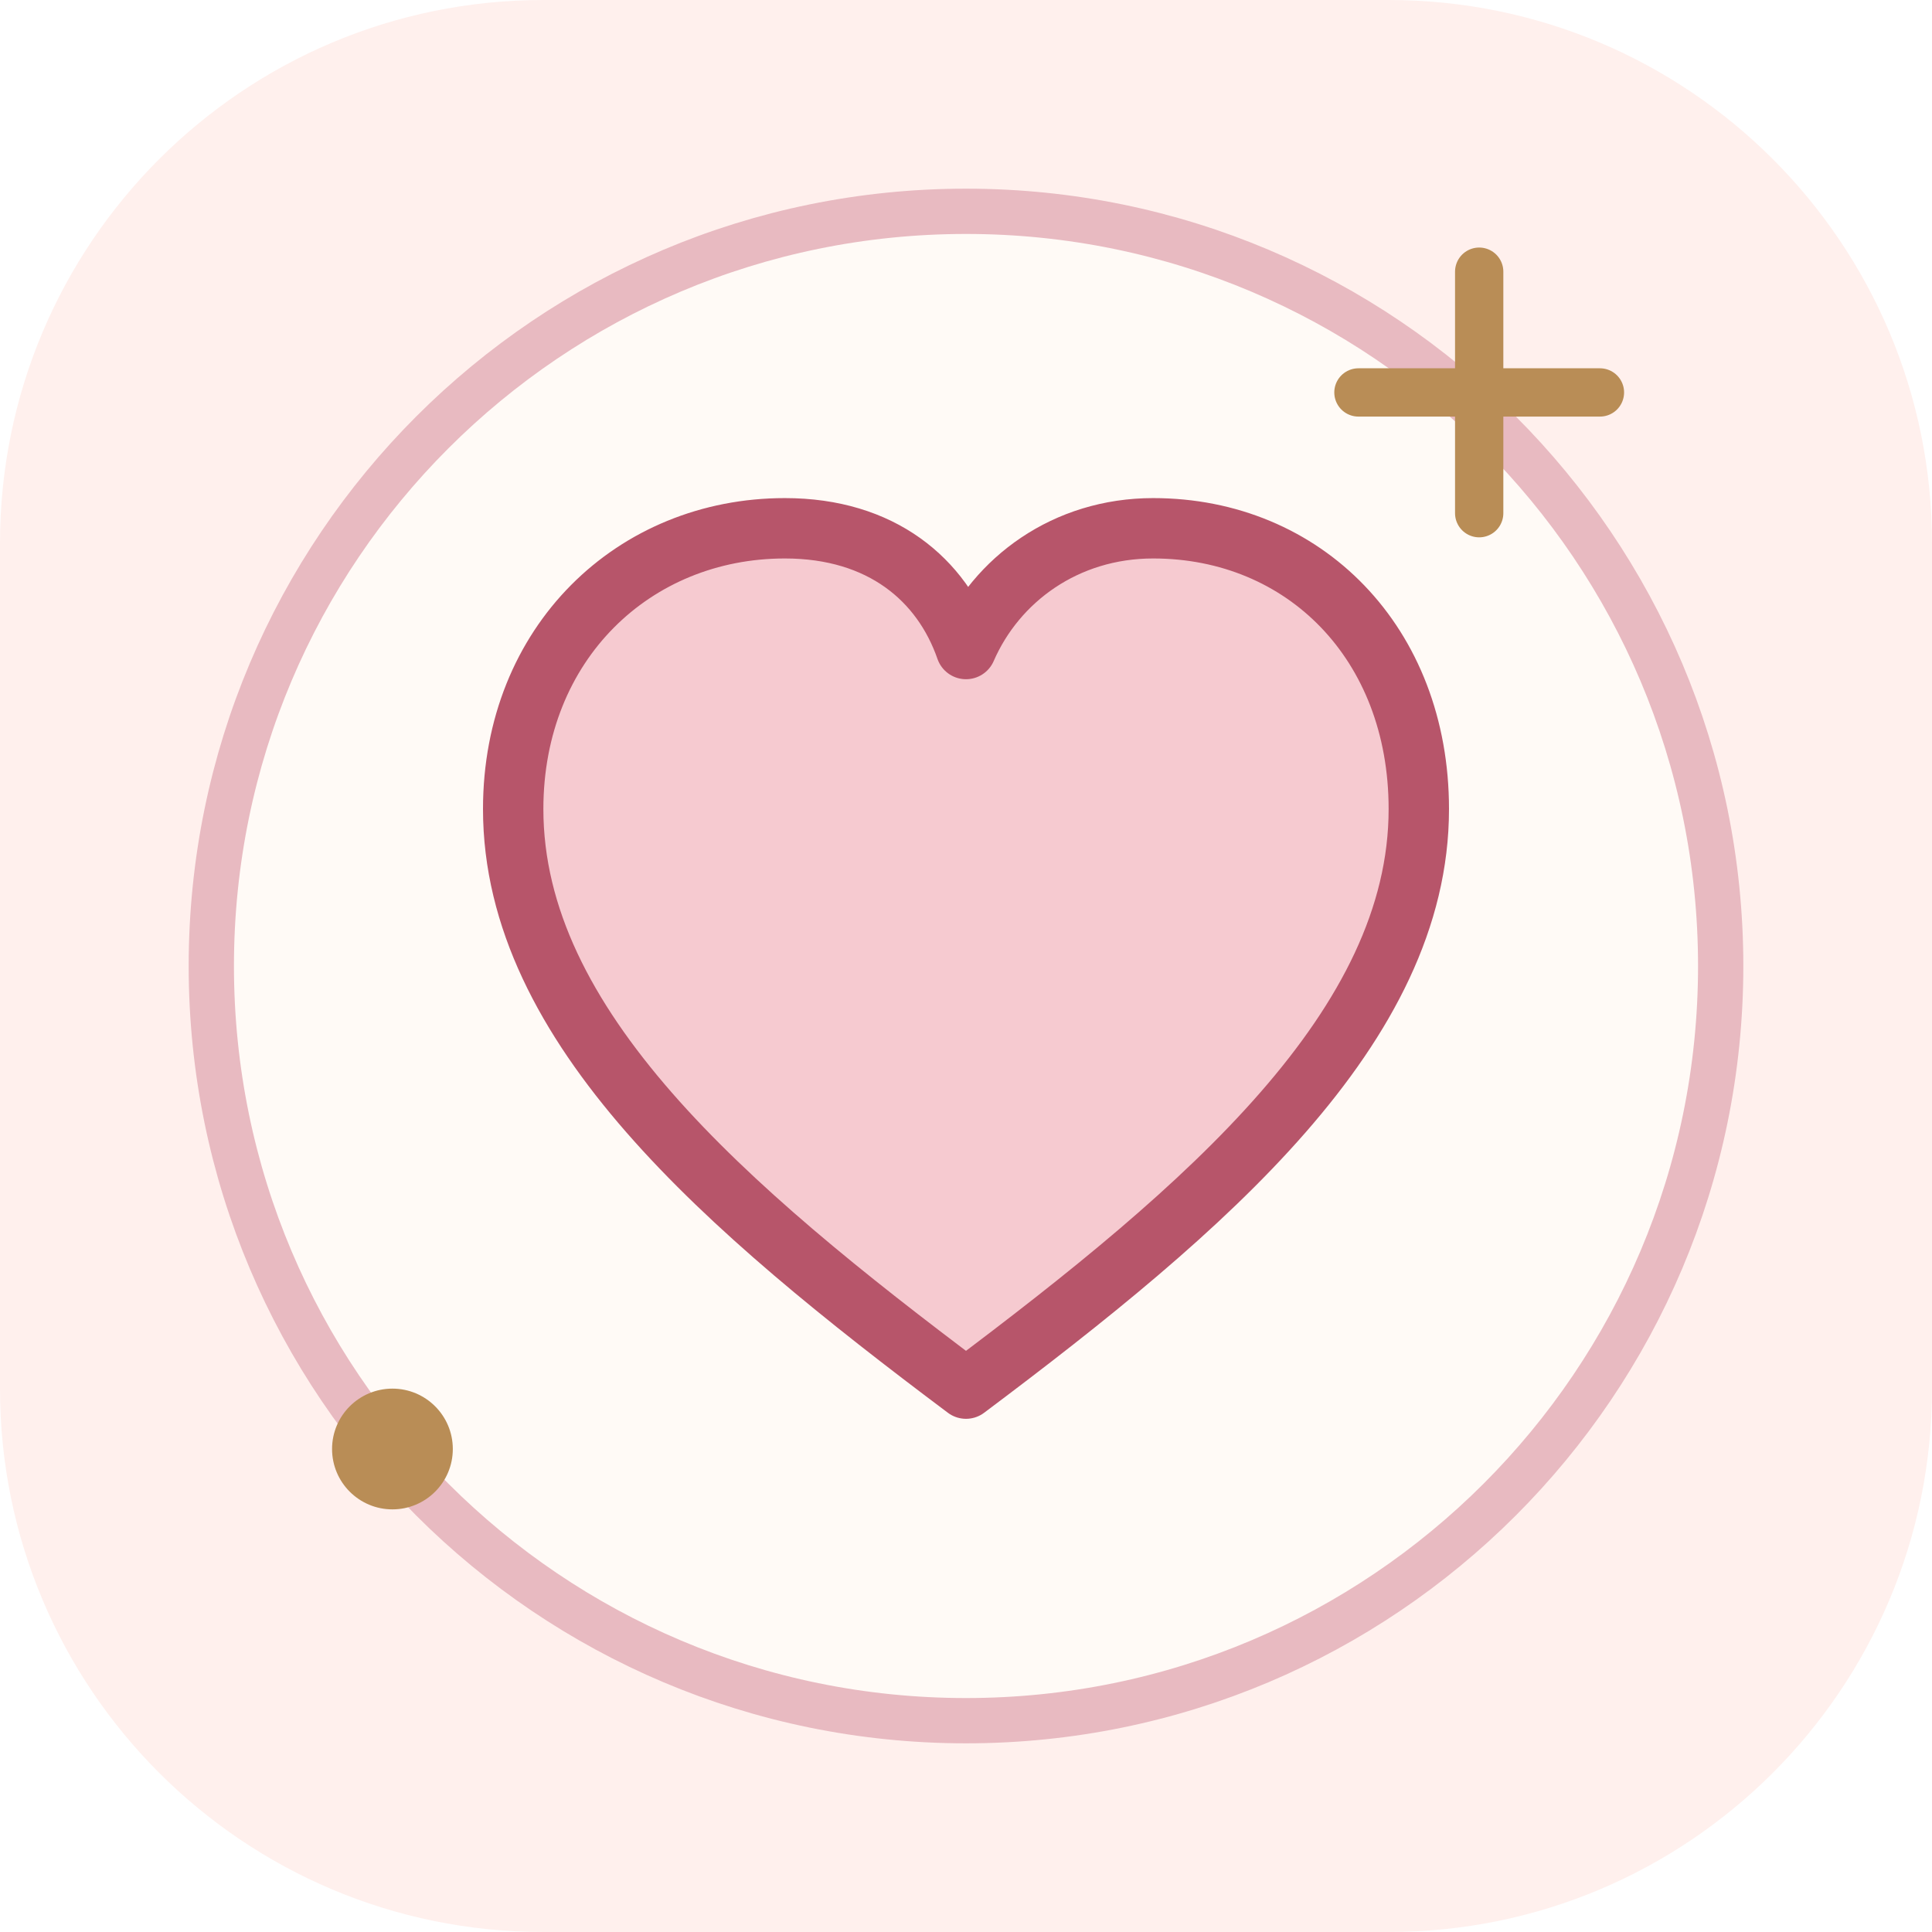
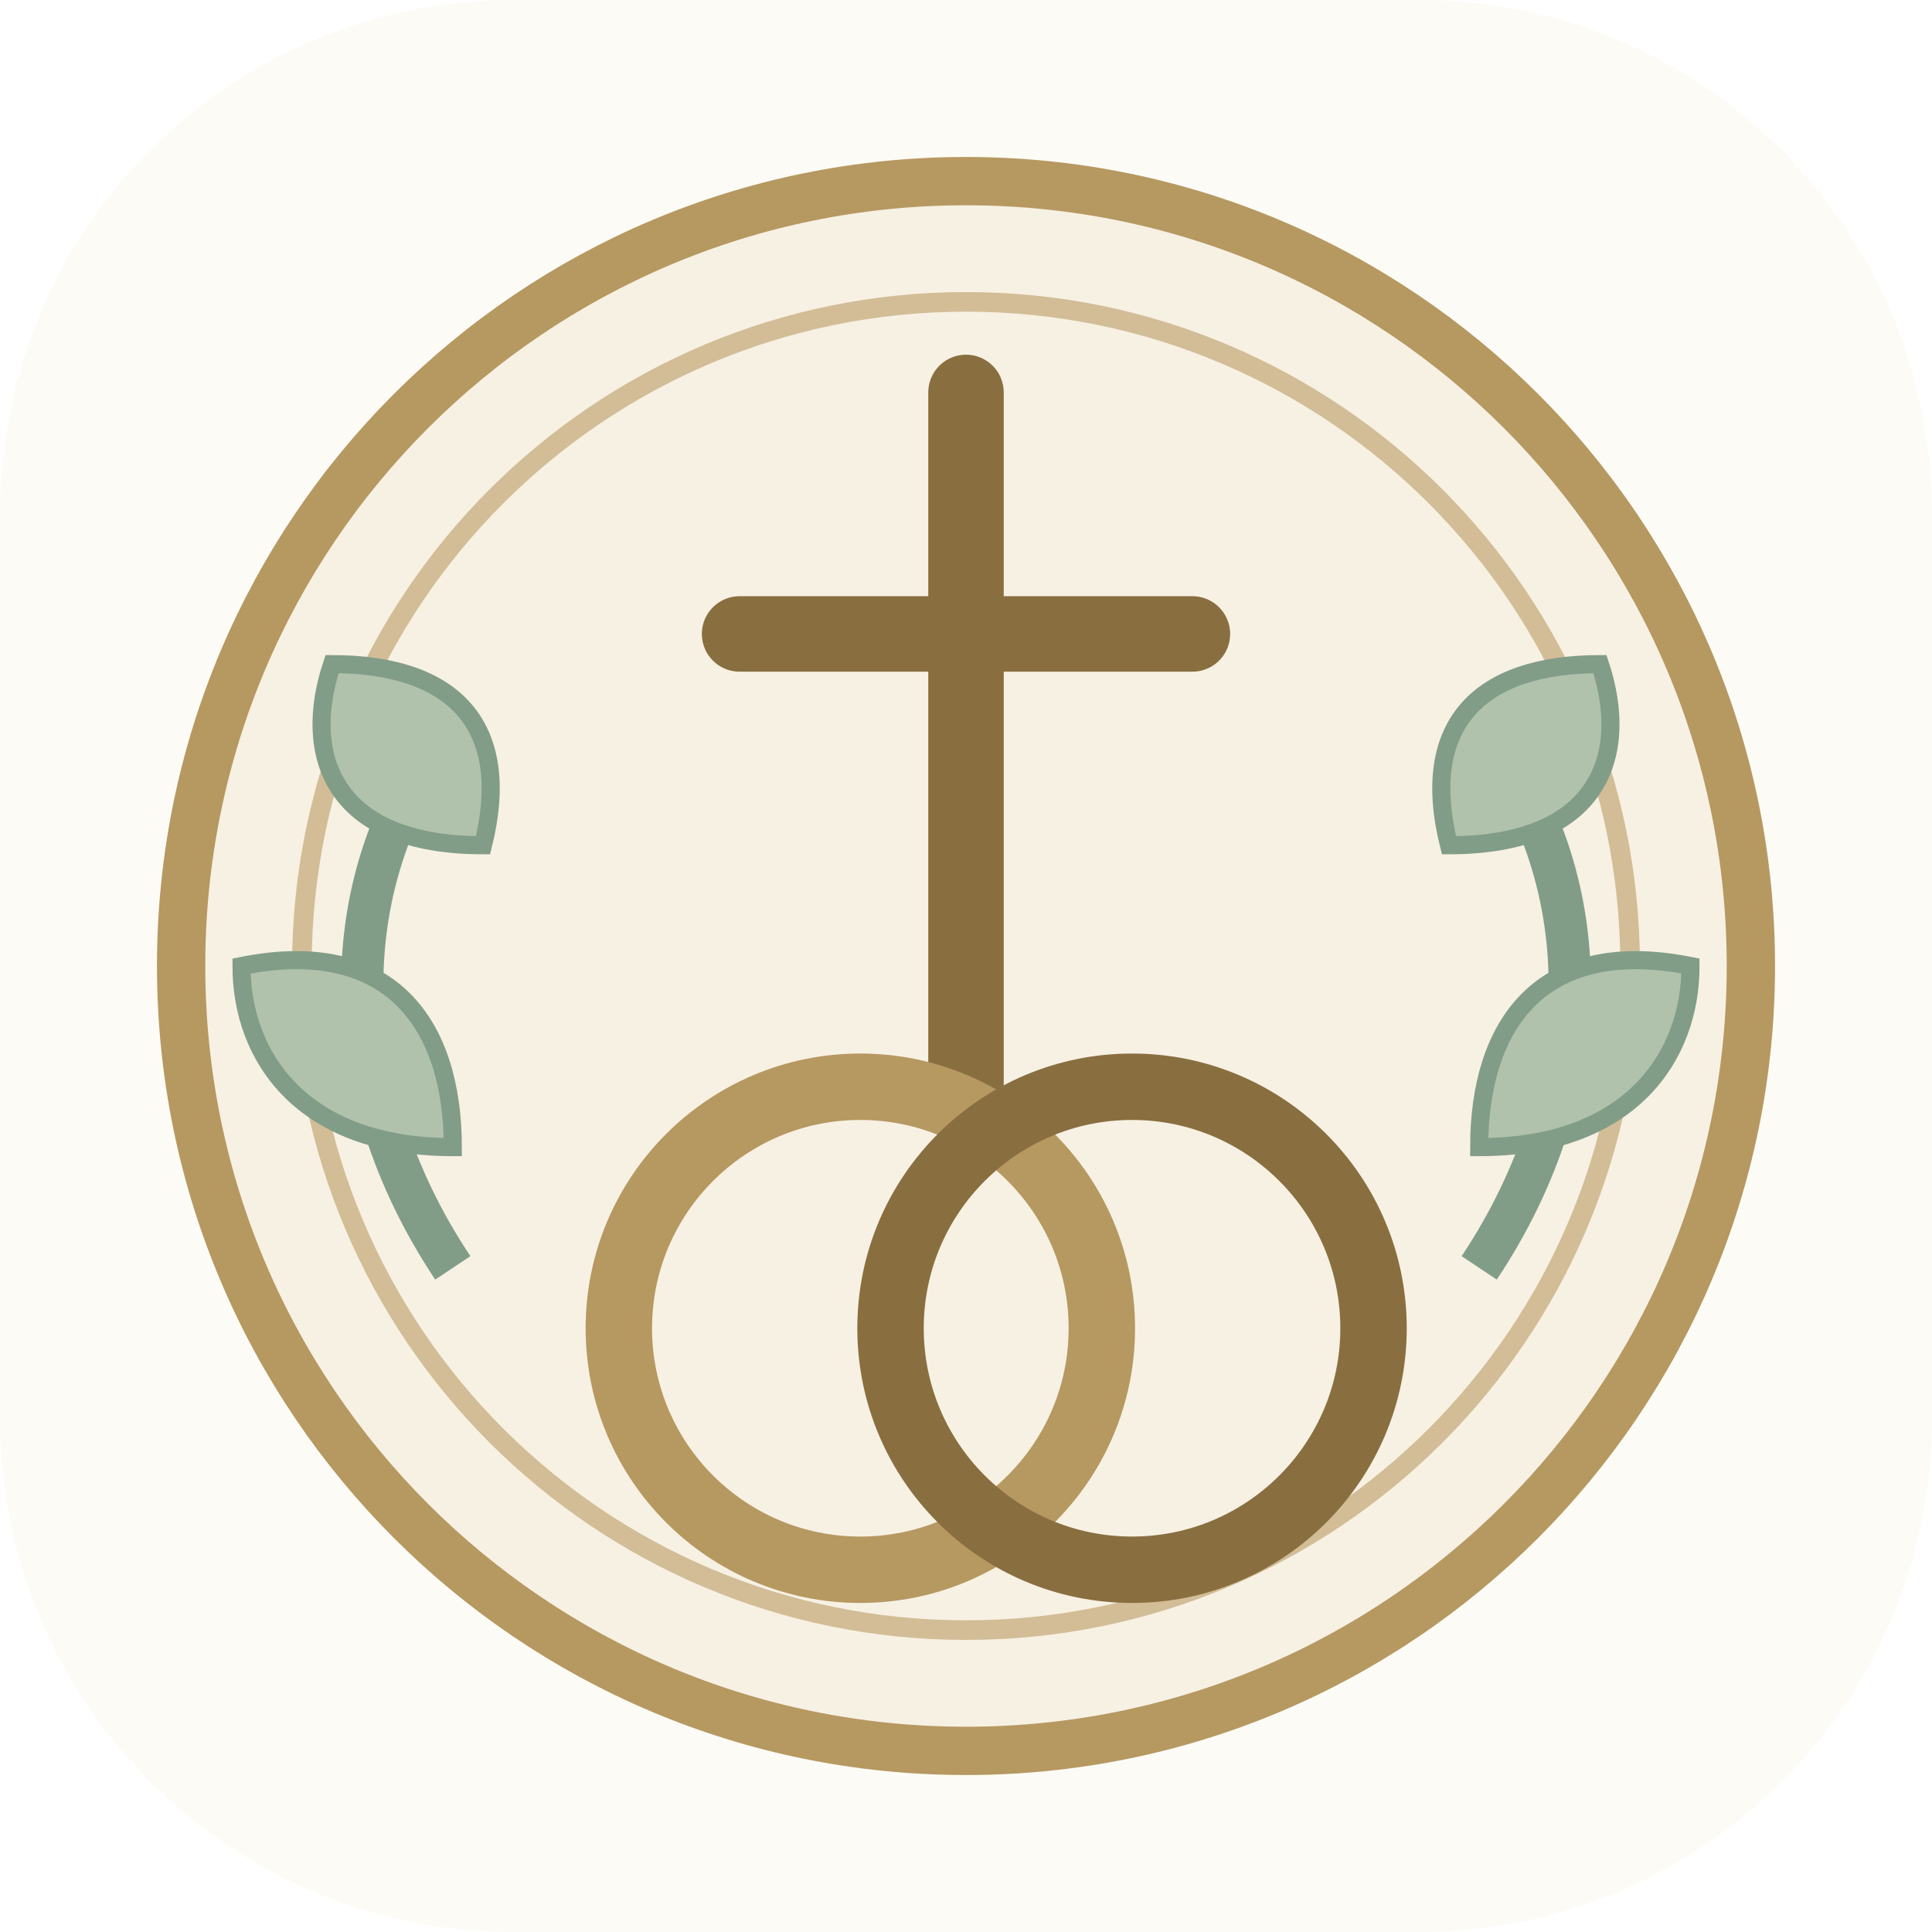
- <svg xmlns="http://www.w3.org/2000/svg" width="64" height="64" viewBox="0 0 64 64" role="img" aria-label="Wedding heart">
-   <rect width="64" height="64" rx="18" fill="#fff0ed" />
-   <circle cx="32" cy="32" r="25" fill="#fffaf6" stroke="#e8bac1" stroke-width="1.5" />
-   <path d="M32 46C24 40 17 34 17 26.8c0-5.5 4-9.3 9-9.3 3.2 0 5.2 1.7 6 4 1-2.3 3.3-4 6.2-4 5 0 8.8 3.8 8.8 9.3C47 34 40 40 32 46Z" fill="#f6cad0" stroke="#b7556a" stroke-width="2" stroke-linejoin="round" />
-   <path d="M49 9v8m-4-4h8" stroke="#b98d56" stroke-width="1.6" stroke-linecap="round" />
-   <circle cx="13" cy="48" r="2" fill="#b98d56" />
+ <svg xmlns="http://www.w3.org/2000/svg" width="64" height="64" viewBox="0 0 64 64" role="img" aria-label="Catholic wedding emblem">
+   <rect width="64" height="64" rx="17" fill="#fcfbf5" />
+   <circle cx="32" cy="32" r="26" fill="#f7f1e3" stroke="#b69861" stroke-width="1.6" />
+   <circle cx="32" cy="32" r="22" fill="none" stroke="#b69861" stroke-width=".65" opacity=".58" />
+   <path d="M32 13v23M24.5 21h15" stroke="#896e40" stroke-width="2.5" stroke-linecap="round" />
+   <circle cx="28.5" cy="44" r="8" fill="none" stroke="#b69861" stroke-width="2.2" />
+   <circle cx="37.5" cy="44" r="8" fill="none" stroke="#896e40" stroke-width="2.2" />
+   <path d="M15 42c-4-6-4-13 0-18M49 42c4-6 4-13 0-18" fill="none" stroke="#829d87" stroke-width="1.4" />
+   <path d="M16 28c-5 0-6-3-5-6 4 0 6 2 5 6ZM15 38c-5 0-7-3-7-6 5-1 7 2 7 6ZM48 28c5 0 6-3 5-6-4 0-6 2-5 6ZM49 38c5 0 7-3 7-6-5-1-7 2-7 6Z" fill="#b0c2ac" stroke="#829d87" stroke-width=".6" />
</svg>
